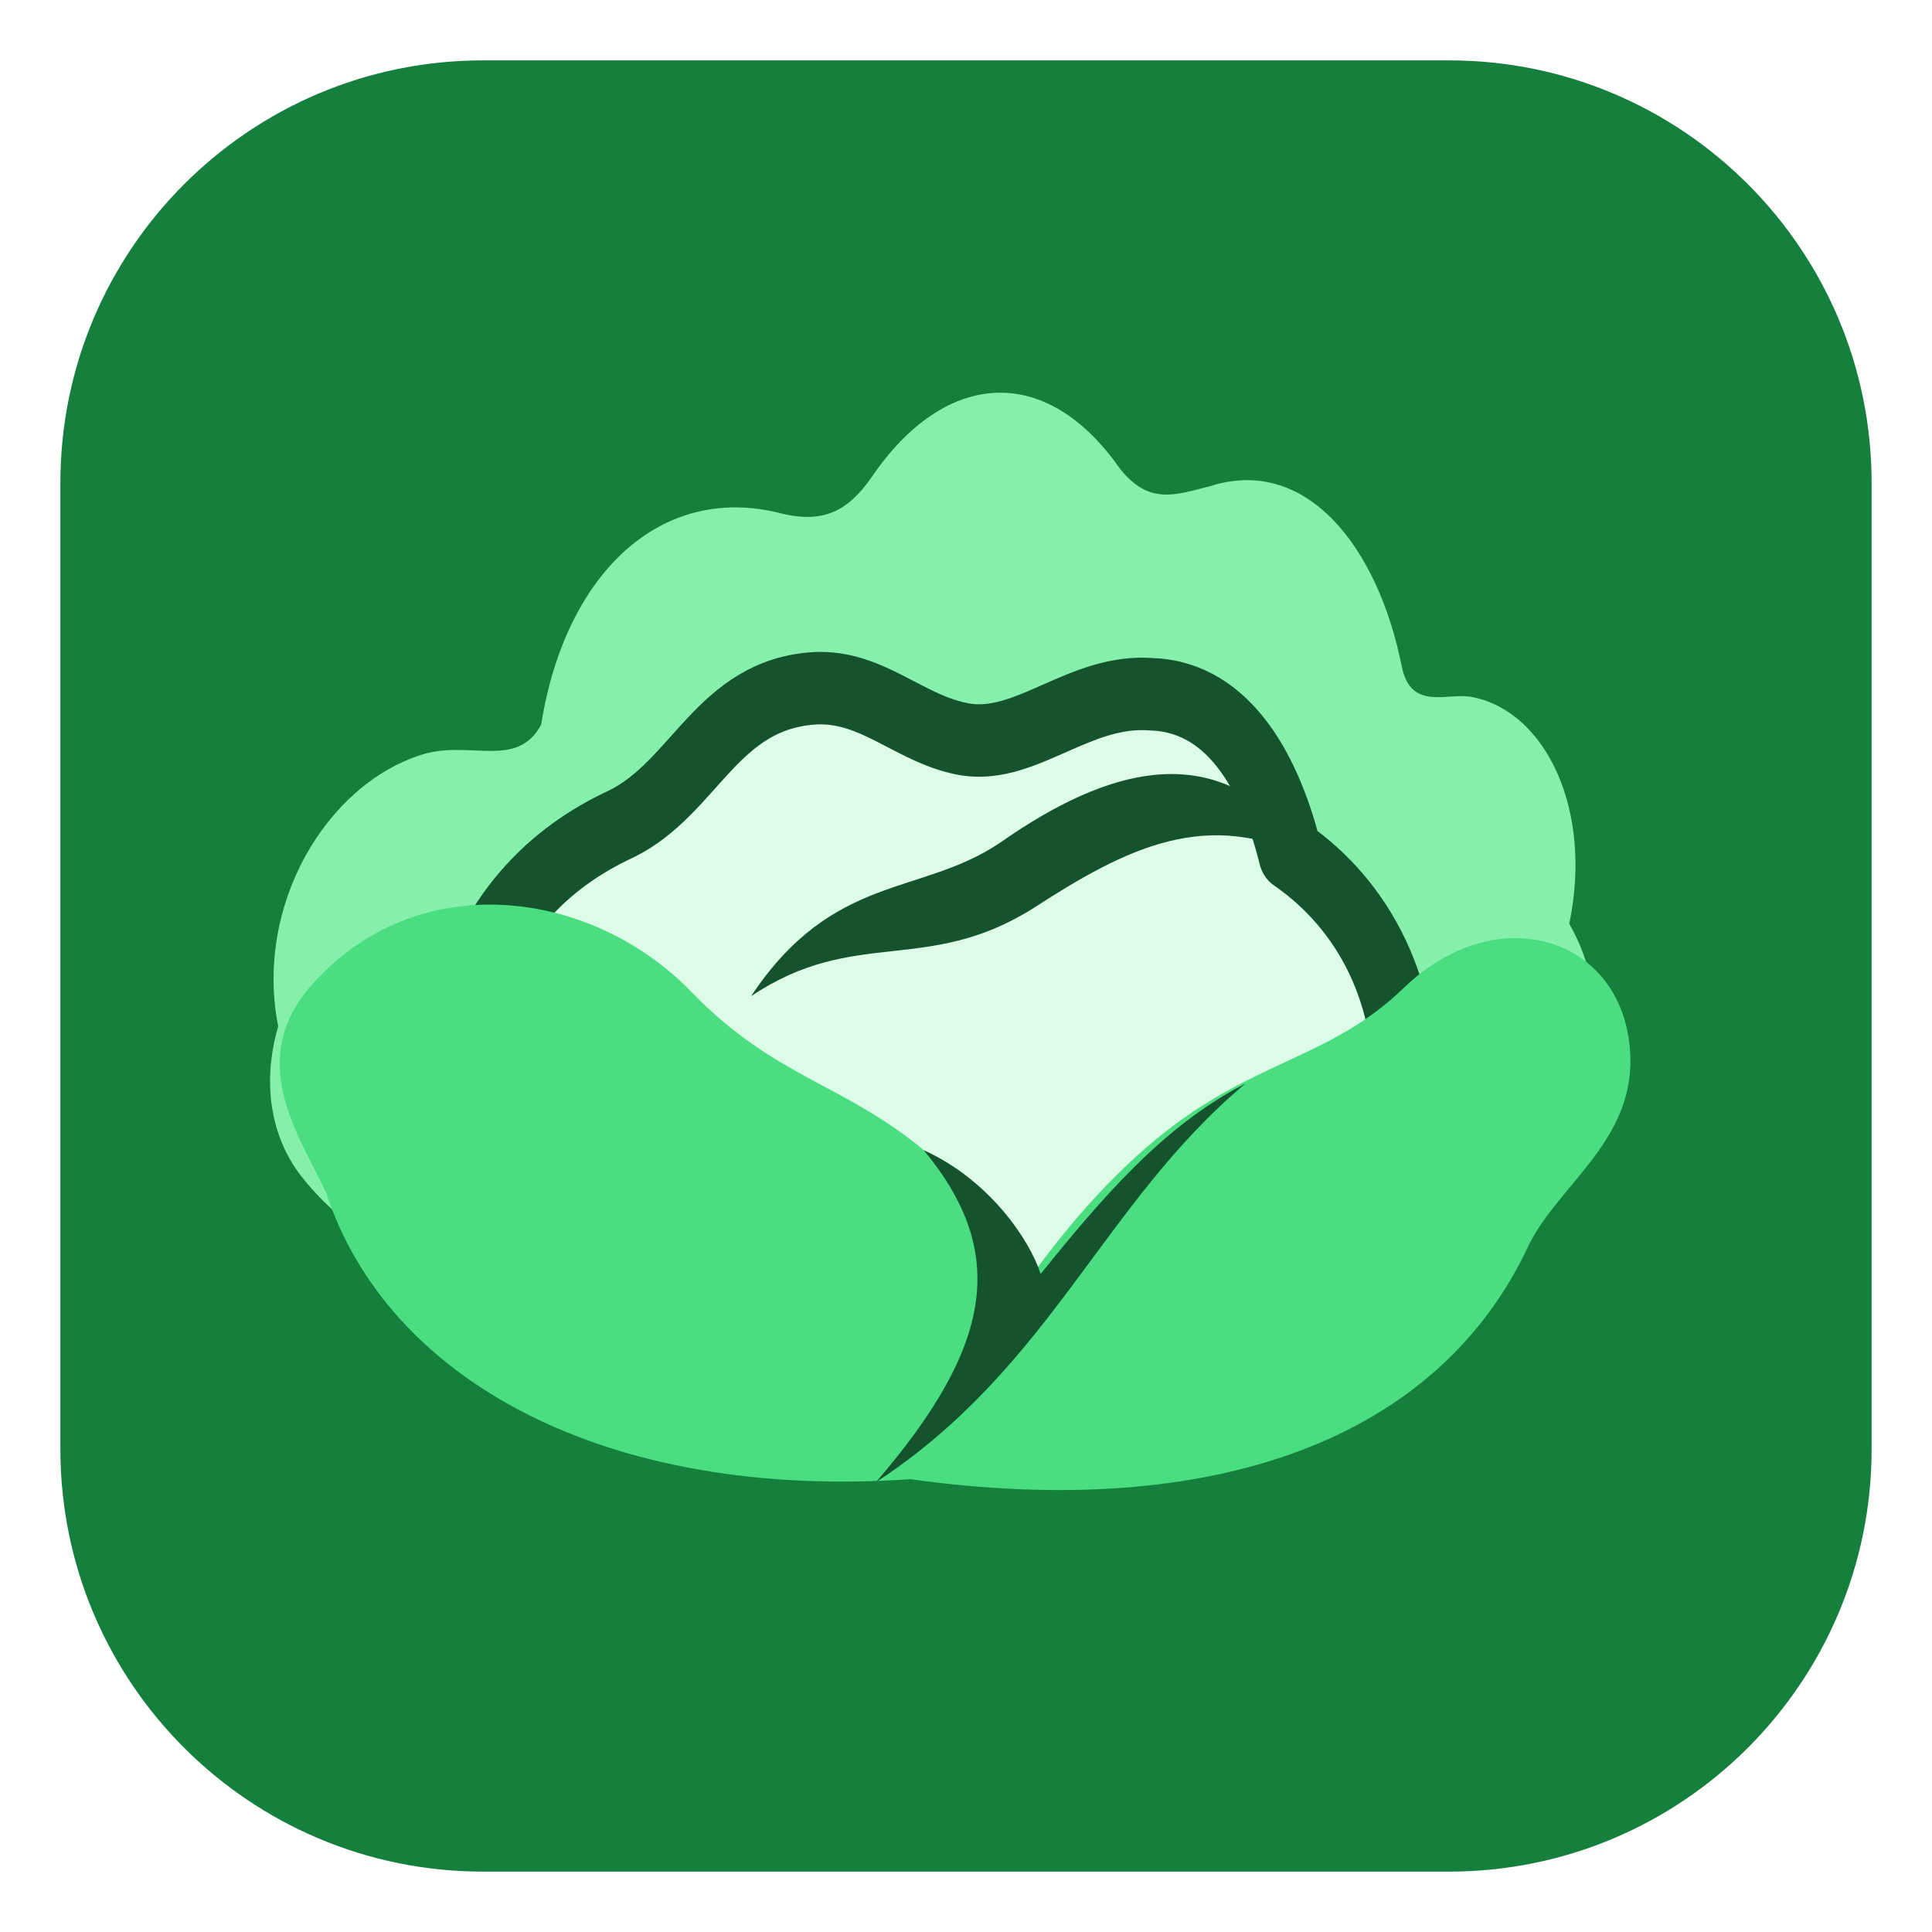
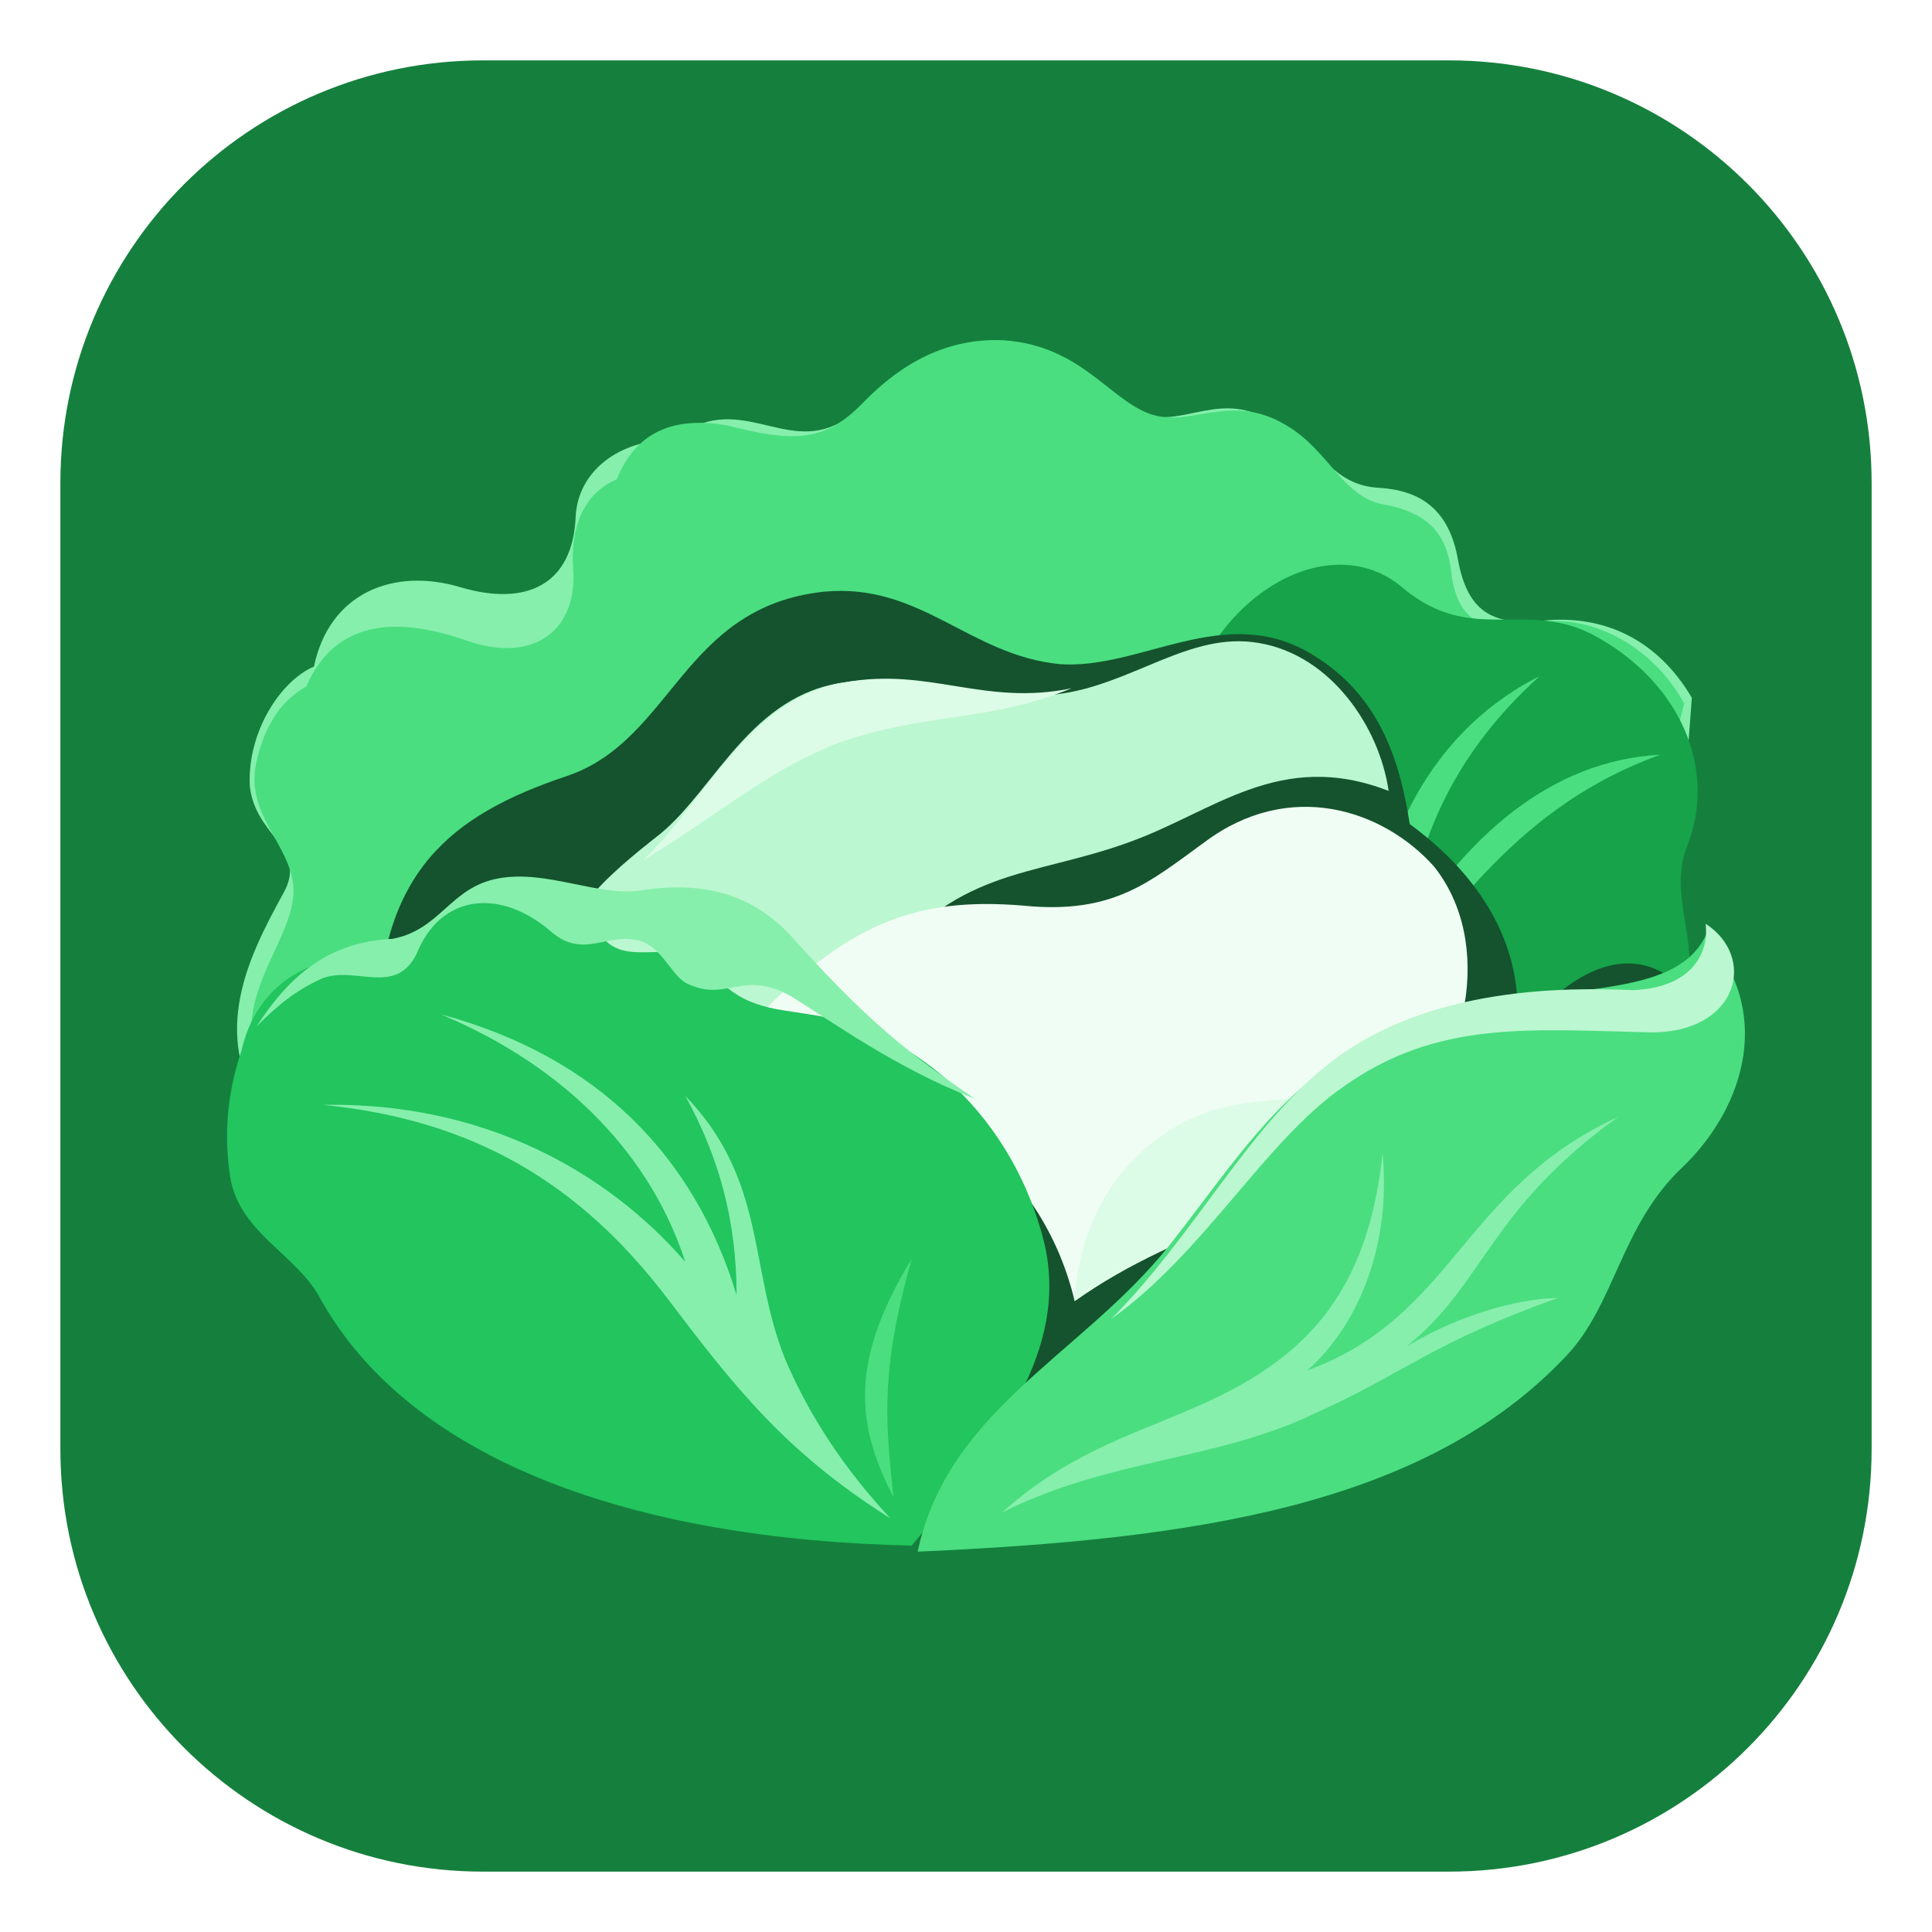
<svg xmlns="http://www.w3.org/2000/svg" width="512" height="512" viewBox="0 0 64 64" role="img" aria-labelledby="title">
  <rect x="2" y="2" width="60" height="60" rx="14" fill="#15803d" />
-   <g transform="translate(2 0) scale(.88 1)">
-     <path fill="#86efac" d="M8 34c-1-4 2-8 6-9 2-.5 4 .5 5-1 1-5 5-8 10-7 2 .4 3-.2 4-1.4 3-3.3 7-3.5 10-.3 1.3 1.5 2.5 1.1 4 .8 4-1 7 2 8 6 .4 1.5 2 .8 3 1 3 .5 5 3.7 4 7.5 1.8 2.5 1.4 5.8-.5 8.3C54 46 18 48 9 39c-1.3-1.3-1.7-3.1-1-5Z" transform="translate(1 0) scale(.9 1)" />
-     <path fill="#dcfce7" stroke="#14532d" stroke-width="2.4" stroke-linejoin="round" d="M15 34c1-3.6 3.4-5.6 6.1-6.7 2.8-1.2 3.6-4.3 7.3-4.5 2.2-.1 3.6 1.4 5.7 1.7 2.3.3 4.3-1.7 7-1.5 3 .1 4.5 2.8 5.2 5.3 2.8 1.7 4.5 4.6 4.3 8.2C45 44 30 46 20 40Z" />
-     <path fill="#14532d" d="M26 33c3.1-4.1 6.4-3.3 9.4-5.1 3.9-2.4 8.4-3.8 11.7.6-3.9-1.8-7-.4-10.5 1.6-4 2.2-6.7.6-10.6 2.9Z" />
-     <path fill="#4ade80" d="M32 49c2-3.4 5-8.2 9.3-11.3 3.6-2.6 6.5-2.6 9.3-5 3.7-3.1 8.6-1.5 8.5 2.6-.1 2.6-2.7 4-3.8 5.9-3.4 6.5-11.9 9.2-23.3 7.8Z" />
-     <path fill="#4ade80" d="M9.7 32.4c4-3.7 10.4-2.9 14.1.5 3.1 2.8 5.7 3 8.7 5.2 3.9 2.9 3.8 7-.5 10.9-11.5.7-19.7-3.3-22-9.5-1-1.9-3.2-4.5-.3-7.1Z" />
-     <path fill="#14532d" d="M30.7 49.1c4.4-4.5 5-7.6 1.8-11 2.5 1 4 3 4.4 4.1 2.3-2.5 4.6-4.9 7.7-6.3-5.4 4-7.3 9.4-13.9 13.2Z" />
-   </g>
+   <path fill="#86efac" d="M8 36c-2-2.8-.6-5.4.8-7.7 1-1.6-1.1-2-1.3-3.8-.1-1.9 1.2-3.7 2.5-4.2.6-2.6 3.1-3.5 5.7-2.8 2.6.7 4.4-.1 4.5-2.5.1-1.6 1.7-2.7 3.8-2.7 2.5-1.8 4.3.5 6.5-.6 1.9-.9 3-2.6 6-2.6 3.1 0 4.3 2 5.7 2.3 1.8.5 3.1-.9 5.2.3 2 1 2.3 2.2 4.1 2.3 1.9.1 2.8 1 3.1 2.6.4 1.9 1.5 2.2 3.1 2.1 2.6-.3 4.7.7 6 2.7l-1.1 13.1L13 42Z" transform="translate(1.9 3) scale(.85 .94)" />
+   <path fill="#4ade80" d="M8 34.8c-1.5-2.8 1.3-4.8 1.2-6.7-.1-1.6-2-2.6-1.4-4.6.3-1.1.9-2 1.9-2.5 1.2-2.5 3.8-2.4 6.3-1.6 2.6.8 4.3-.4 4.1-2.6-.1-1.4.4-2.6 1.7-3.1.8-1.8 2.4-2.2 4.3-1.9 2.6.6 3.8.6 5.3-.8 1.5-1.4 3.3-2.3 5.5-2.2 3 .2 4.1 2.1 5.7 2.6 1.6.5 3.1-.8 5.3.4 1.7.9 2.2 2.6 3.9 2.8 1.6.3 2.3 1 2.5 2.2.2 1.9 1.2 2.3 3 2 2.4-.5 4.9.8 6.1 2.8L58 41Z" transform="translate(1.9 3) scale(.85 .94)" />
+   <path fill="#16a34a" d="M39.2 23.7c.9-4 4.9-6.3 7.3-4.2 2.3 1.9 4.1.3 6.4 1.6 2.7 1.5 4 4.3 3 6.9-.8 2 .9 3.5-.5 6.6l-12.8 4.3Z" />
+   <path fill="#4ade80" d="M45.4 33.5c-.3-4.6 1.6-9.1 5.6-11.1-3.1 2.8-4.1 5.8-4.5 8.7 2-3.3 4.8-5.9 8.5-6.1-4.7 1.7-6.9 5.2-9.6 8.5Z" />
+   <path fill="#14532d" d="M12.5 34c.1-5.1 2.4-7 6.3-8.3 3.5-1.2 3.8-5.6 8.5-6.1 3.2-.3 4.8 2.1 7.8 2.4 2.7.2 5.5-2.1 8.4-.3 2.3 1.4 2.9 3.7 3.2 5.6 2.6 1.9 3.9 4.4 3.5 7.1 2.1-2.7 4.2-3.2 5.7-1.5 1.8 2.5-.8 7-3.5 8.5L33 51 13 43Z" />
+   <path fill="#bbf7d0" d="M17.8 33.5c.6-3.1 2.2-4.4 4.1-5.9 1.8-1.5 3-4.6 6.1-5 2.7-.4 4.6.7 7 .4 2.5-.3 4.4-2.1 6.7-1.7 2.4.4 4 2.8 4.3 4.9-3.6-1.4-5.8.7-8.6 1.7-3.3 1.2-5.8.8-8.5 4.5-1.5 2.1-6.9 2.6-11.1 1.1Z" />
+   <path fill="#dcfce7" d="M21.3 28.5c2.1-2 3.5-5.4 6.7-5.9 2.8-.5 4.6.8 7.5.2-2.7 1.1-4.6.8-7.4 1.7-2.4.8-4.3 2.5-6.8 4Z" />
+   <path fill="#f0fdf4" d="M24.8 34c3.2-3.4 5.5-4.3 9.1-4 3 .3 4.2-.8 6-2.1 2.8-2.1 5.9-1.1 7.6.8 2 2.5 1.2 6.7-1.5 9.1-2.2 1.9-6.9 2.8-10.4 5.3-1.2-5-5.6-7.4-10.8-9.1Z" />
+   <path fill="#dcfce7" d="M35.6 43.1c.2-3.7 2.7-6.3 6-6.6 2.4-.3 4.5 0 6.1-1.7-.5 1.2-1.2 2.2-2.2 3.1-2.9 2.1-6.5 2.8-9.9 5.2Z" />
+   <path fill="#22c55e" d="M8 34.8c.5-2.2 2.3-3.2 4.3-3.1 1.3-.1 1.8-1.6 3.5-1.9 1.6-.4 3.1.1 4.3 1.4.9.8 2.3-.2 3.4.9 1 1.3 2.1 1.3 3.3 1.5 3.6.5 6.8 3.5 7.8 7.6.8 3.5-1.5 6.5-4.4 10-9.2-.2-16.6-2.8-19.6-8.2-.8-1.5-2.8-2.2-3-4.2-.2-1.5 0-2.8.4-4Z" />
+   <path fill="#86efac" d="M8.5 34c1.1-1.7 2.4-2.8 4.5-2.9 1.6-.3 1.9-1.7 3.5-2 1.6-.3 3.3.6 4.7.4 1.9-.3 3.6 0 5 1.5 2.5 2.8 3.9 3.9 6.1 5.4-2.6-1-4.8-2.6-6.1-3.4-1.6-.9-2.1.2-3.4-.4-.5-.2-.8-1.1-1.5-1.4-1.1-.4-1.9.6-3-.3-1.7-1.5-3.7-1.3-4.5.7-.7 1.4-2 .4-3.1.8-.9.4-1.5.9-2.2 1.6Z" />
+   <path fill="#86efac" d="M29.5 50.3c-3.5-2.2-5.2-4.4-7.4-7.3-2.9-3.8-6.4-5.9-11.4-6.4 5.3-.1 9.4 2.2 12 5.2-1.1-3.4-3.8-6.4-8.1-8.2 5.2 1.4 8.4 4.7 9.8 9.3 0-2.5-.6-4.6-1.7-6.6 2.7 2.8 2.1 5.7 3.3 8.7.8 1.9 2 3.7 3.5 5.3Z" />
+   <path fill="#4ade80" d="M29.6 49.6c-1.3-2.5-1.4-4.6.6-7.9-1 3.6-.9 5.2-.6 7.9Z" />
+   <path fill="#4ade80" d="M30.4 51.4c1-4.7 5.4-6.5 8.3-10.1 2.3-2.9 3.9-5.7 7.5-7.2 4.1-1.8 9.1-.6 10.3-3.1 2.2 2.4 1.4 5.6-.8 7.7-2 1.9-2.2 4.5-3.8 6.2-4.7 5-12.4 6.1-21.5 6.5Z" />
+   <path fill="#bbf7d0" d="M36.8 43.7c2.8-2.8 4.6-6.5 7.4-8.6 3.2-2.4 7.6-2.4 9.9-2.3 2.2-.1 2.5-1.5 2.4-2.2 1.7 1.1 1.1 3.6-1.8 3.6-4.1-.1-7.1-.4-10.2 1.8-2.6 1.8-4.6 5.5-7.7 7.7Z" />
+   <path fill="#86efac" d="M33.2 50.1c3.1-2.8 6.3-2.9 9.1-5 2.3-1.7 3.2-4.1 3.5-6.9.3 3.2-.9 5.8-2.5 7.2 4.9-1.8 5.1-6 10.3-8.4-4.3 3.1-4.4 5.5-7 7.6 2-1.2 4-1.6 5-1.6-4.2 1.5-5.1 2.5-8 3.8-3.3 1.6-6.8 1.5-10.4 3.3Z" />
</svg>
